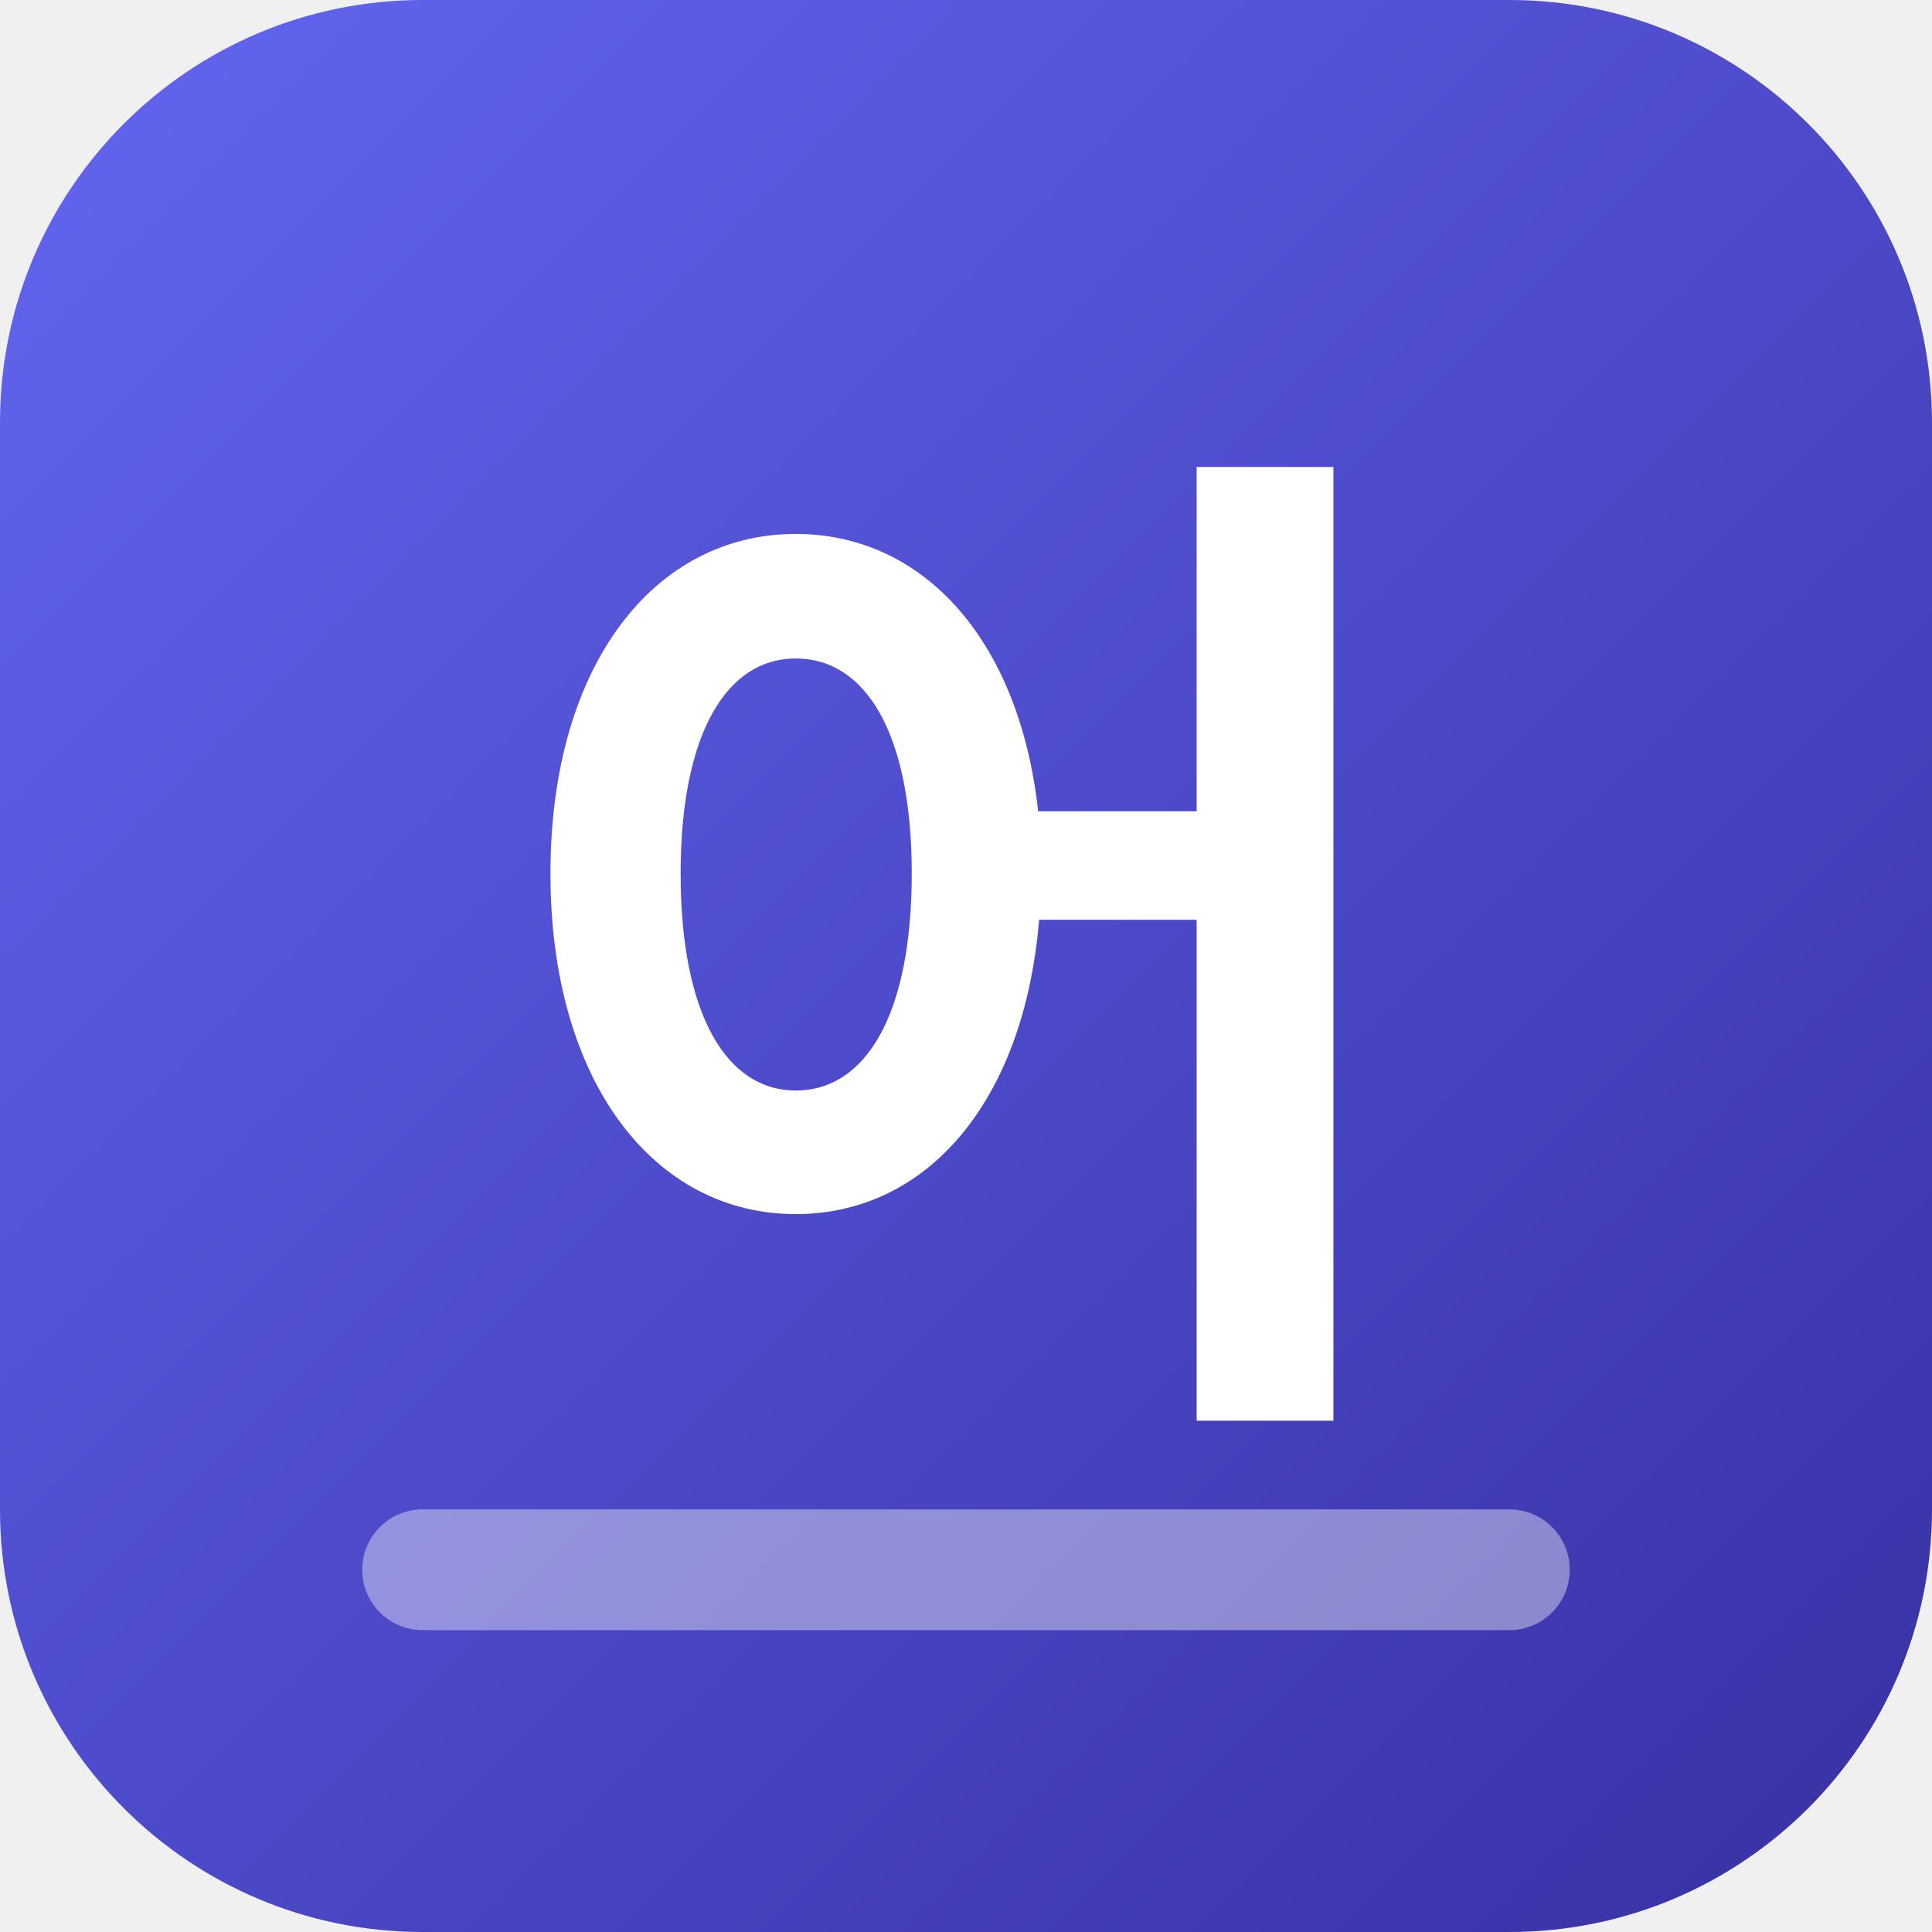
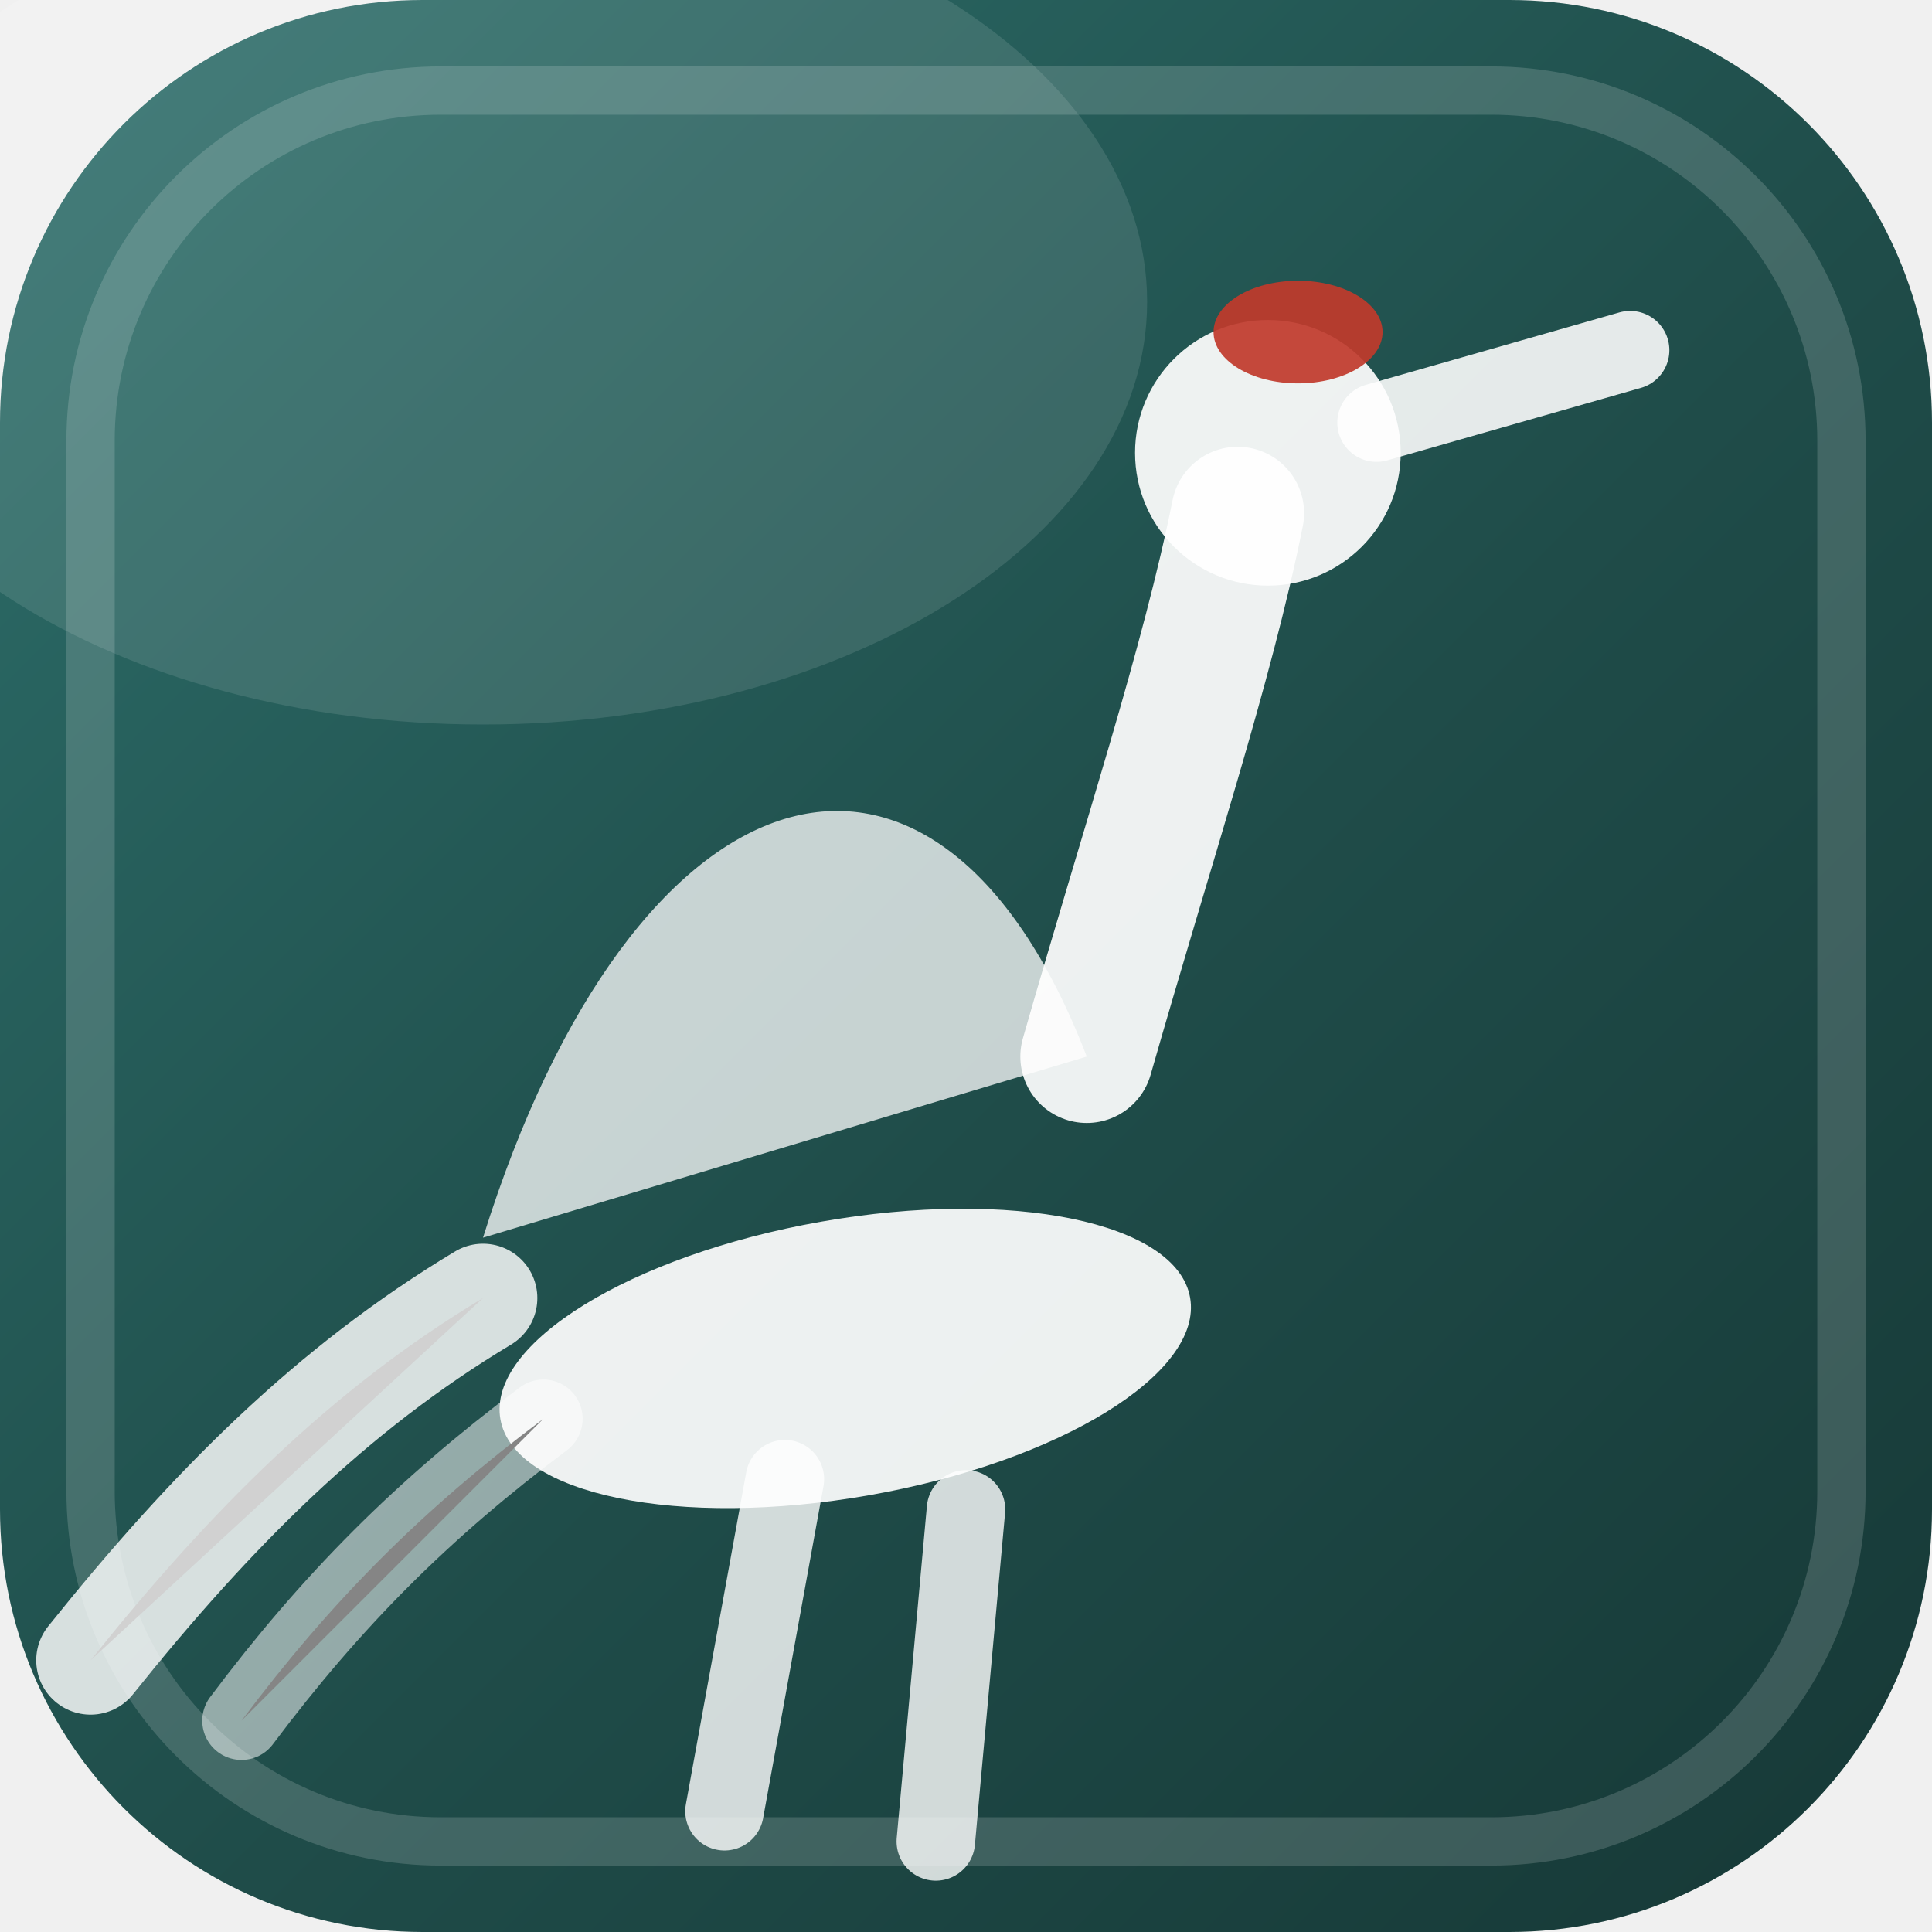
<svg xmlns="http://www.w3.org/2000/svg" viewBox="0 0 32 32">
  <defs>
-     <linearGradient id="g" x1="0%" y1="0%" x2="100%" y2="100%">
-       <stop offset="0%" stop-color="#6366f1" />
-       <stop offset="100%" stop-color="#3730a3" />
+     <linearGradient id="bg" x1="0" y1="0" x2="1" y2="1">
+       <stop offset="0%" stop-color="#2d6f6b" />
+       <stop offset="55%" stop-color="#1f4c49" />
+       <stop offset="100%" stop-color="#163836" />
    </linearGradient>
  </defs>
-   <rect width="32" height="32" rx="7" fill="url(#g)" />
-   <text x="16" y="22" font-family="Georgia, serif" font-size="17" font-weight="bold" fill="white" text-anchor="middle">어</text>
-   <rect x="6" y="25" width="20" height="2" rx="1" fill="rgba(255,255,255,0.4)" />
+   <rect width="32" height="32" rx="7" fill="url(#bg)" />
+   <ellipse cx="8" cy="5" rx="11" ry="7" fill="rgba(255,255,255,0.11)" />
+   <rect x="1.5" y="1.5" width="29" height="29" rx="5.8" fill="none" stroke="rgba(255,255,255,0.16)" stroke-width="0.8" />
+   <ellipse cx="14" cy="22.5" rx="5.8" ry="2.3" transform="rotate(-10 14 22.5)" fill="rgba(255,255,255,0.92)" />
+   <path d="M8 20.5 C10.5 12.5 15.5 11 18 17.5" fill="rgba(255,255,255,0.75)" />
+   <path d="M18 17.5 C19 14 20 11 20.5 8.5" stroke="rgba(255,255,255,0.92)" stroke-width="2.2" stroke-linecap="round" fill="none" />
+   <circle cx="21" cy="7.5" r="2.2" fill="rgba(255,255,255,0.92)" />
+   <ellipse cx="21.5" cy="5.5" rx="1.4" ry="0.85" fill="#c0392b" opacity="0.92" />
+   <path d="M22.8 7 L27 5.8" stroke="rgba(255,255,255,0.88)" stroke-width="1.3" stroke-linecap="round" />
+   <path d="M8 21.5 C5.5 23 3.5 25 1.5 27.5" stroke="rgba(255,255,255,0.82)" stroke-width="1.8" stroke-linecap="round" />
+   <path d="M9 23.5 C7 25 5.5 26.5 4 28.5" stroke="rgba(255,255,255,0.52)" stroke-width="1.3" stroke-linecap="round" />
+   <path d="M13 24.5 L12 30 M16 25 L15.5 30.5" stroke="rgba(255,255,255,0.80)" stroke-width="1.3" stroke-linecap="round" />
</svg>
